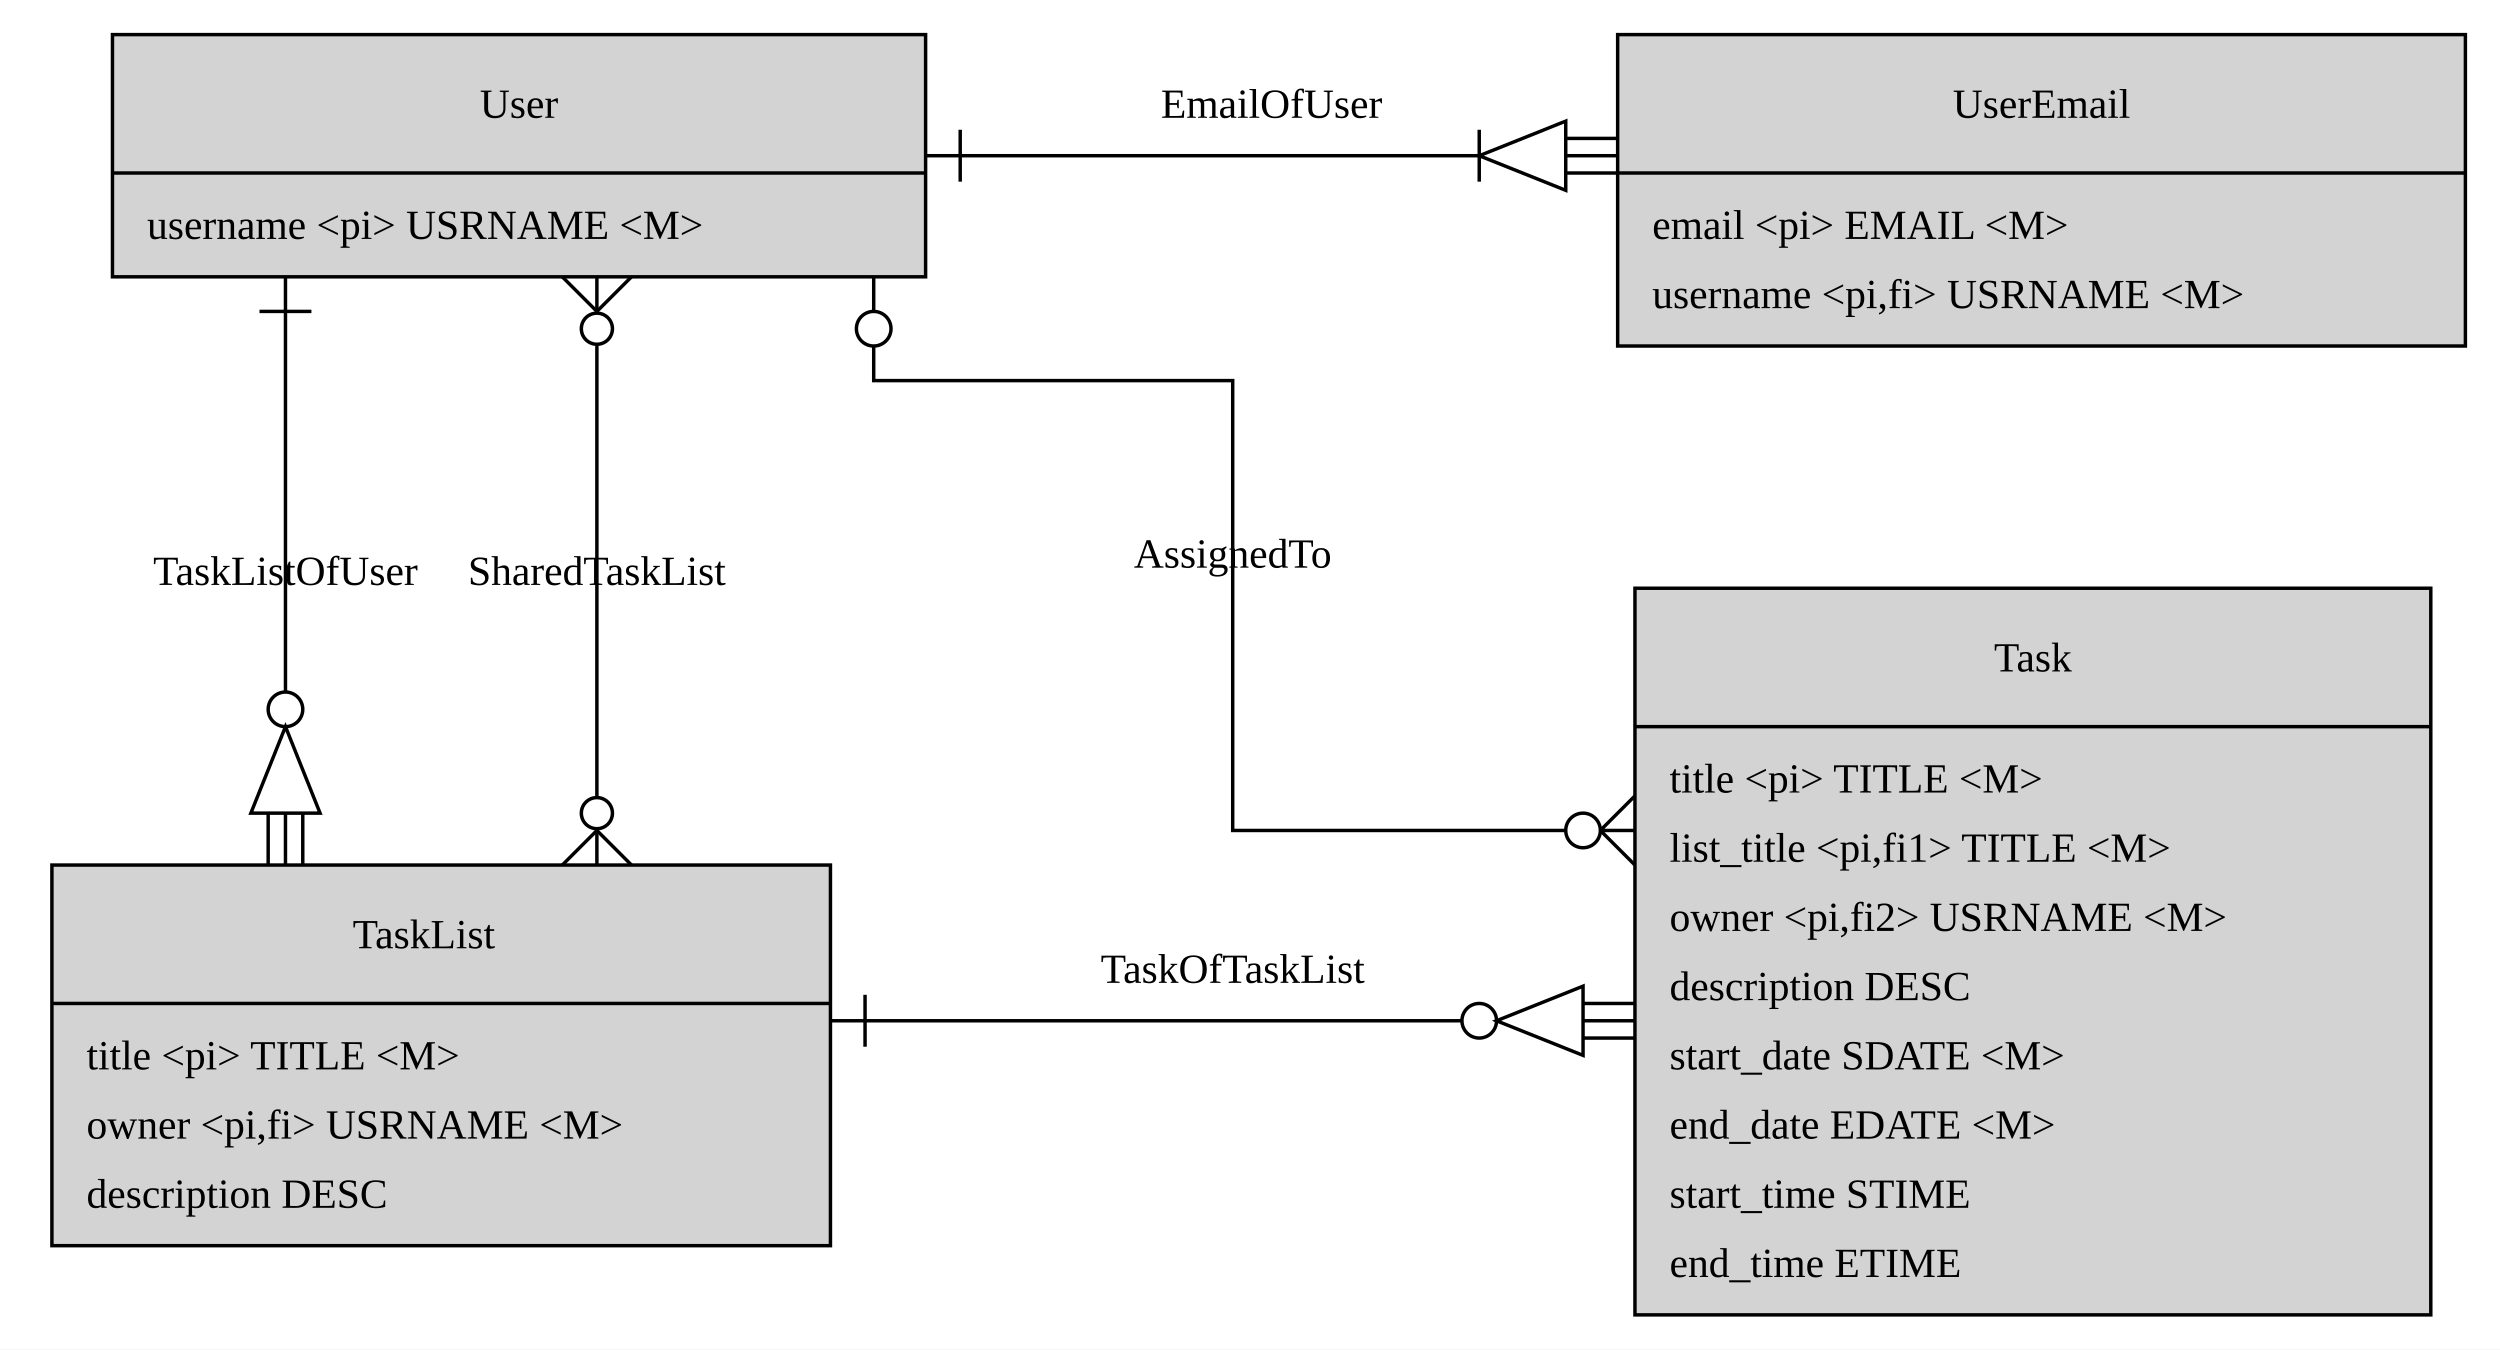
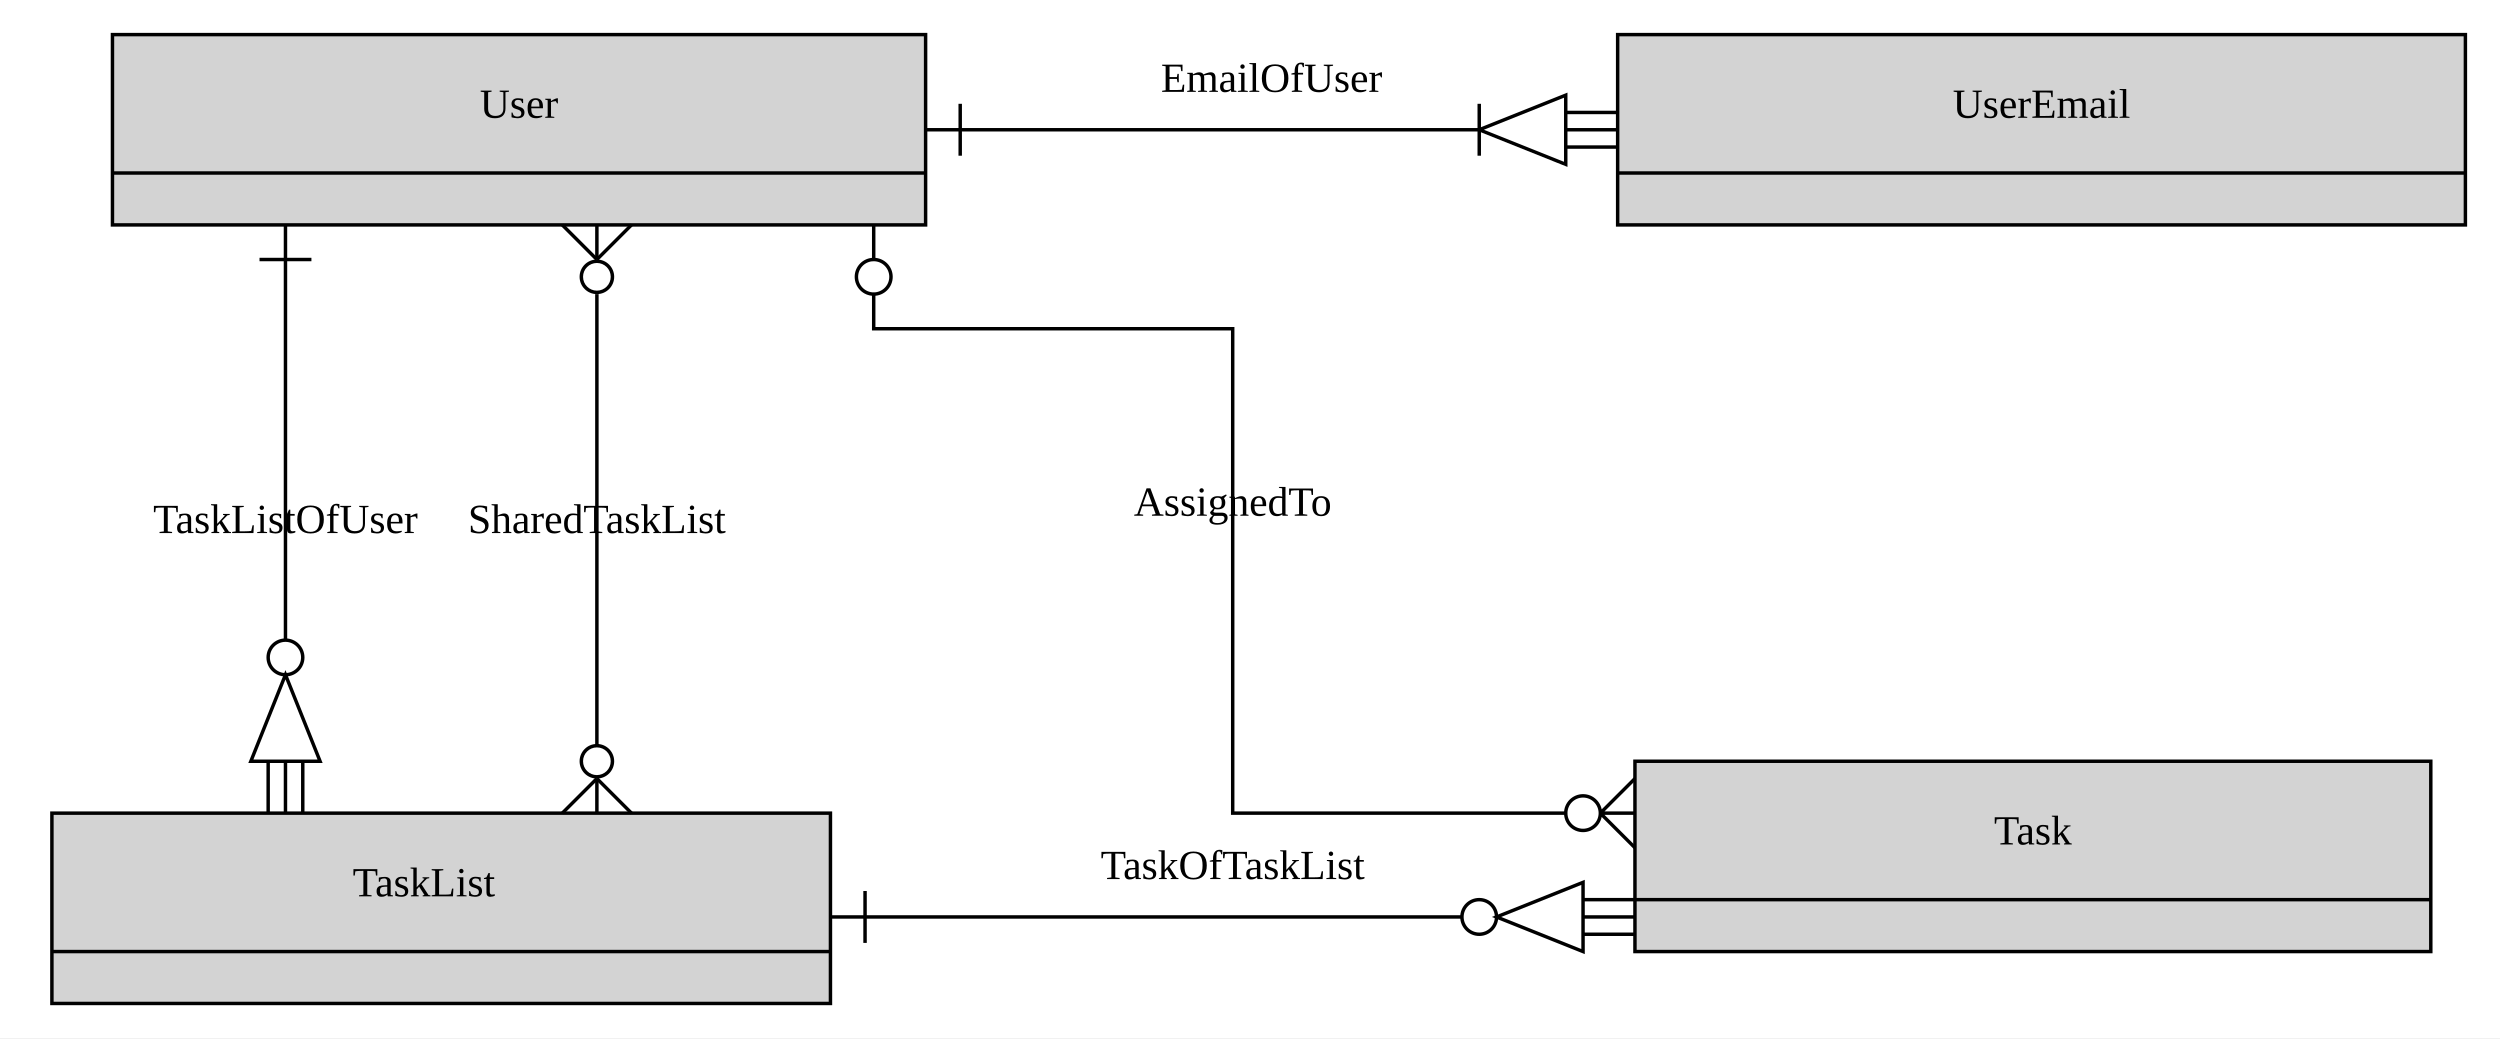
- <svg xmlns="http://www.w3.org/2000/svg" width="722.5" height="390">
+ <svg xmlns="http://www.w3.org/2000/svg" width="722.5" height="300">
  <rect id="bg" width="100%" height="100%" x="0" y="0" rx="0" ry="0" fill="white" />
  <g class="entity" id="User" transform="translate(22.5)">
-     <path d="M10 10 L245 10 L245 50 L10 50 Z M10 50 L10 80 L245 80 L245 50 Z" fill="lightgrey" stroke-width="1" stroke="black" />
+     <path d="M10 10 L245 10 L245 50 L10 50 Z M10 50 L10 65 L245 65 L245 50 Z" fill="lightgrey" stroke-width="1" stroke="black" />
    <g class="entity-text" fill="black">
      <text x="127.5" y="30" dominant-baseline="central" text-anchor="middle">User</text>
-       <text x="20" y="65" dominant-baseline="central">username &lt;pi&gt; USRNAME &lt;M&gt;</text>
    </g>
  </g>
  <g class="entity" id="UserEmail" transform="translate(457.5)">
-     <path d="M10 10 L255 10 L255 50 L10 50 Z M10 50 L10 100 L255 100 L255 50 Z" fill="lightgrey" stroke-width="1" stroke="black" />
+     <path d="M10 10 L255 10 L255 50 L10 50 Z M10 50 L10 65 L255 65 L255 50 Z" fill="lightgrey" stroke-width="1" stroke="black" />
    <g class="entity-text" fill="black">
      <text x="132.5" y="30" dominant-baseline="central" text-anchor="middle">UserEmail</text>
-       <text x="20" y="65" dominant-baseline="central">email &lt;pi&gt; EMAIL &lt;M&gt;</text>
-       <text x="20" y="85" dominant-baseline="central">username &lt;pi,fi&gt; USRNAME &lt;M&gt;</text>
    </g>
  </g>
-   <g class="entity" id="TaskList" transform="translate(5, 240)">
-     <path d="M10 10 L235 10 L235 50 L10 50 Z M10 50 L10 120 L235 120 L235 50 Z" fill="lightgrey" stroke-width="1" stroke="black" />
+   <g class="entity" id="TaskList" transform="translate(5, 225)">
+     <path d="M10 10 L235 10 L235 50 L10 50 Z M10 50 L10 65 L235 65 L235 50 Z" fill="lightgrey" stroke-width="1" stroke="black" />
    <g class="entity-text" fill="black">
      <text x="117.5" y="30" dominant-baseline="central" text-anchor="middle">TaskList</text>
-       <text x="20" y="65" dominant-baseline="central">title &lt;pi&gt; TITLE &lt;M&gt;</text>
-       <text x="20" y="85" dominant-baseline="central">owner &lt;pi,fi&gt; USRNAME &lt;M&gt;</text>
-       <text x="20" y="105" dominant-baseline="central">description DESC</text>
    </g>
  </g>
-   <g class="entity" id="Task" transform="translate(462.5, 160)">
-     <path d="M10 10 L240 10 L240 50 L10 50 Z M10 50 L10 220 L240 220 L240 50 Z" fill="lightgrey" stroke-width="1" stroke="black" />
+   <g class="entity" id="Task" transform="translate(462.5,210)">
+     <path d="M10 10 L240 10 L240 50 L10 50 Z M10 50 L10 65 L240 65 L240 50 Z" fill="lightgrey" stroke-width="1" stroke="black" />
    <g class="entity-text" fill="black">
      <text x="125" y="30" dominant-baseline="central" text-anchor="middle">Task</text>
-       <text x="20" y="65" dominant-baseline="central">title &lt;pi&gt; TITLE &lt;M&gt;</text>
-       <text x="20" y="85" dominant-baseline="central">list_title &lt;pi,fi1&gt; TITLE &lt;M&gt;</text>
-       <text x="20" y="105" dominant-baseline="central">owner &lt;pi,fi2&gt; USRNAME &lt;M&gt;</text>
-       <text x="20" y="125" dominant-baseline="central">description DESC</text>
-       <text x="20" y="145" dominant-baseline="central">start_date SDATE &lt;M&gt;</text>
-       <text x="20" y="165" dominant-baseline="central">end_date EDATE &lt;M&gt;</text>
-       <text x="20" y="185" dominant-baseline="central">start_time STIME</text>
-       <text x="20" y="205" dominant-baseline="central">end_time ETIME</text>
    </g>
  </g>
-   <g class="relationship" id="EmailOfUser" stroke-width="1" stroke="black" fill="none" transform="translate(22.5)">
+   <g class="relationship" id="EmailOfUser" stroke-width="1" stroke="black" fill="none" transform="translate(22.5, -7.5)">
    <line x1="255" y1="37.5" x2="255" y2="52.5" />
    <line x1="245" y1="45" x2="405" y2="45" />
    <line x1="405" y1="37.5" x2="405" y2="52.5" />
    <polygon points="430,35 430,55 405,45" />
    <line x1="430" y1="40" x2="445" y2="40" />
    <line x1="430" y1="45" x2="445" y2="45" />
    <line x1="430" y1="50" x2="445" y2="50" />
    <text x="345" y="30" fill="black" stroke="none" dominant-baseline="central" text-anchor="middle">EmailOfUser</text>
  </g>
-   <g class="relationship" id="TaskListOfUser" stroke-width="1" stroke="black" fill="none">
+   <g class="relationship" id="TaskListOfUser" stroke-width="1" stroke="black" fill="none" transform="translate(0,-15)">
    <line x1="75" y1="90" x2="90" y2="90" />
    <line x1="82.5" y1="80" x2="82.5" y2="200" />
    <circle r="5" cx="82.5" cy="205" />
    <polygon points="72.5,235 92.5,235 82.5,210" />
    <line x1="77.5" y1="235" x2="77.5" y2="250" />
    <line x1="82.5" y1="235" x2="82.5" y2="250" />
    <line x1="87.5" y1="235" x2="87.5" y2="250" />
    <text x="82.5" y="165" fill="black" stroke="none" dominant-baseline="central" text-anchor="middle">TaskListOfUser</text>
  </g>
-   <g class="relationship" id="SharedTaskList">
+   <g class="relationship" id="SharedTaskList" transform="translate(0,-15)">
    <line x1="162.5" y1="80" x2="172.5" y2="90" stroke-width="1" stroke="black" />
    <line x1="172.5" y1="80" x2="172.5" y2="90" stroke-width="1" stroke="black" />
    <line x1="182.5" y1="80" x2="172.5" y2="90" stroke-width="1" stroke="black" />
    <circle r="5" cx="172.5" cy="95" />
    <circle r="4" cx="172.5" cy="95" fill="white" />
    <line x1="172.5" y1="100" x2="172.5" y2="239" stroke-width="1" stroke="black" />
    <circle r="5" cx="172.5" cy="235" />
    <circle r="4" cx="172.5" cy="235" fill="white" />
    <line x1="172.5" y1="240" x2="162.5" y2="250" stroke-width="1" stroke="black" />
    <line x1="172.5" y1="240" x2="172.5" y2="250" stroke-width="1" stroke="black" />
    <line x1="172.5" y1="240" x2="182.5" y2="250" stroke-width="1" stroke="black" />
    <text x="172.5" y="165" fill="black" dominant-baseline="central" text-anchor="middle">SharedTaskList</text>
  </g>
-   <g class="relationship" id="TaskOfTaskList" stroke-width="1" stroke="black" fill="none" transform="translate(22.5)">
+   <g class="relationship" id="TaskOfTaskList" stroke-width="1" stroke="black" fill="none" transform="translate(22.5,-30)">
    <line x1="227.5" y1="287.5" x2="227.5" y2="302.5" />
    <line x1="217.5" y1="295" x2="400" y2="295" />
    <circle r="5" cx="405" cy="295" />
    <polygon points="435,285 435,305 410,295" />
    <line x1="435" y1="290" x2="450" y2="290" />
    <line x1="435" y1="295" x2="450" y2="295" />
    <line x1="435" y1="300" x2="450" y2="300" />
    <text x="333.75" y="280" fill="black" stroke="none" dominant-baseline="central" text-anchor="middle">TaskOfTaskList</text>
  </g>
-   <g class="relationship" id="AssignedTo" transform="translate(22.5)">
-     <path d="M230 80 L230 90 A5 5, 0, 0 0, 230 100 M230 90 A5 5, 0, 0 1, 230 100 L230 110 L333.75 110 L333.75 240 L430 240 A5 5, 0, 1 0, 435 235 M430 240 A5 5, 0, 0 1, 435 235 M440 240 L450 240 M440 240 L450 230 M440 240 L450 250" fill="none" stroke-width="1" stroke="black" />
+   <g class="relationship" id="AssignedTo" transform="translate(22.5,-15)">
+     <path d="M230 80 L230 90 A5 5, 0, 0 0, 230 100 M230 90 A5 5, 0, 0 1, 230 100 L230 110 L333.75 110 L333.75 250 L430 250 A5 5, 0, 1 0, 435 245 M430 250 A5 5, 0, 0 1, 435 245 M440 250 L450 250 M440 250 L450 240 M440 250 L450 260" fill="none" stroke-width="1" stroke="black" />
    <text x="333.75" y="160" fill="black" dominant-baseline="central" text-anchor="middle">AssignedTo</text>
  </g>
</svg>
